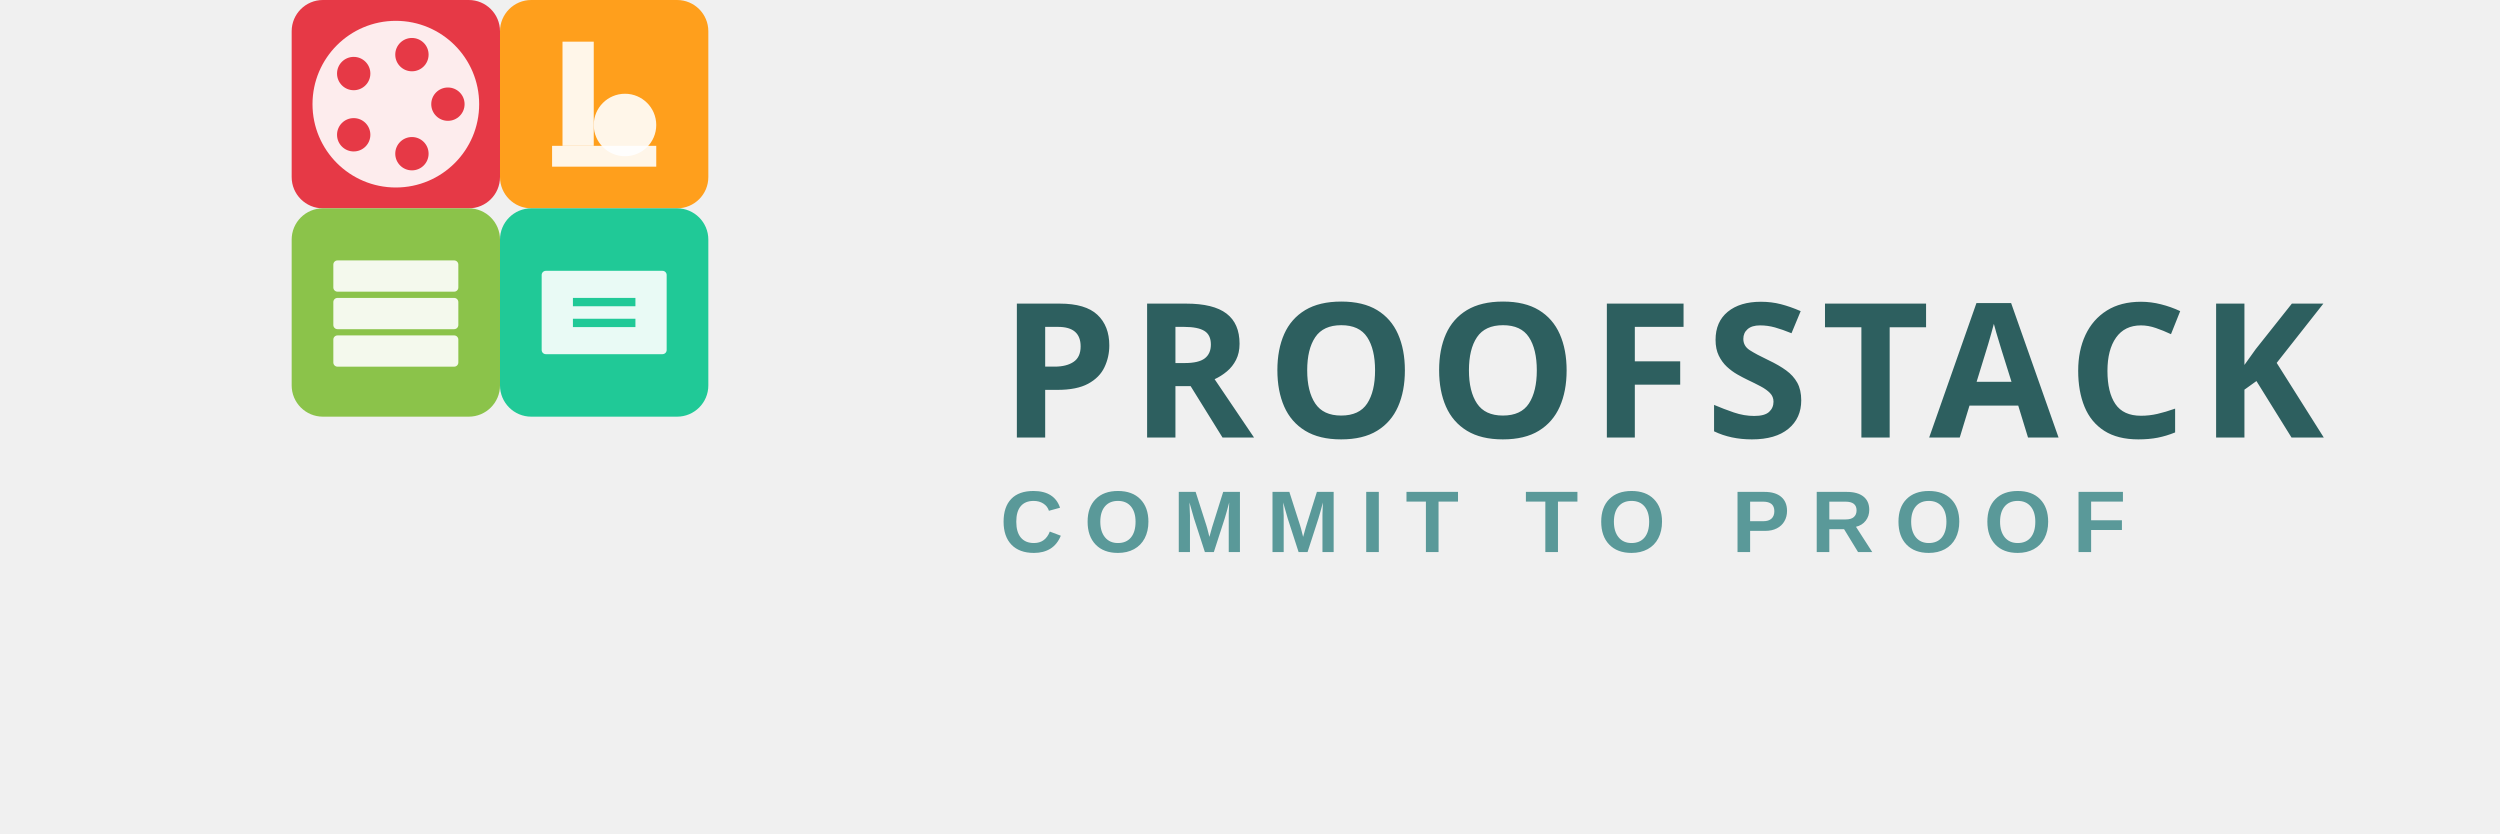
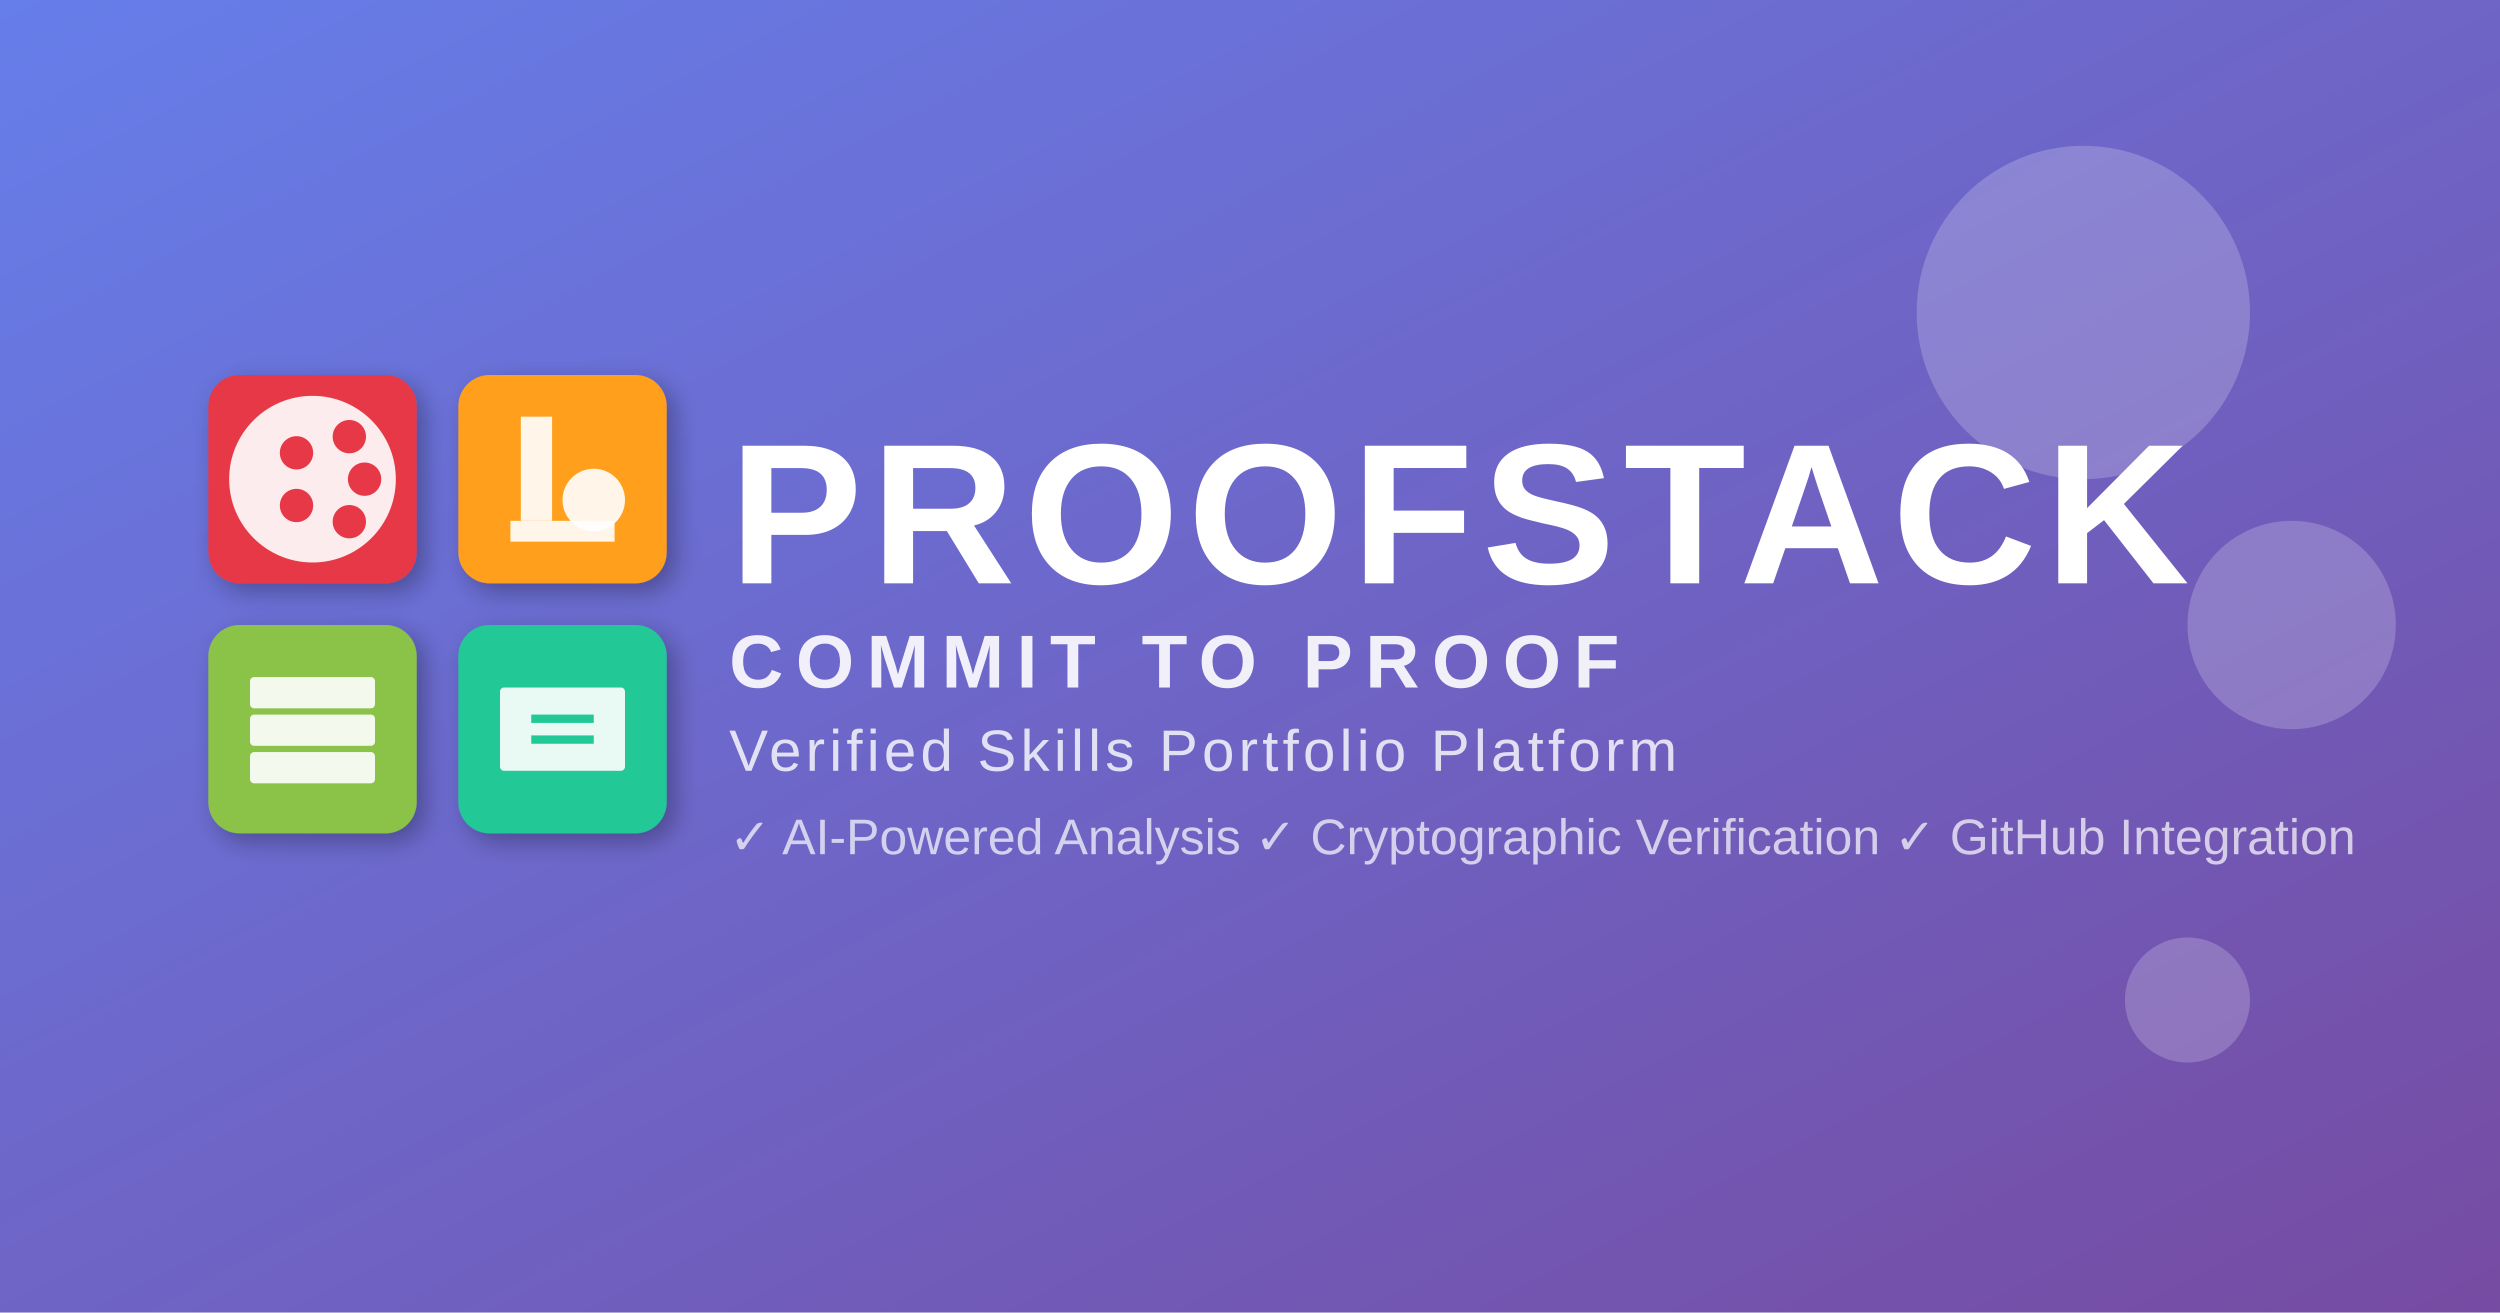
- <svg xmlns="http://www.w3.org/2000/svg" id="banner-logo" width="100%" height="150" viewBox="0 0 1200 400">
-   <rect x="140" y="0" width="100" height="100" fill="#e63946" rx="15" />
-   <g>
-     <circle cx="190" cy="50" r="40" fill="white" opacity="0.9" />
-     <circle cx="215" cy="50" r="8" fill="#e63946" />
-     <circle cx="197.725" cy="73.776" r="8" fill="#e63946" />
-     <circle cx="169.775" cy="64.695" r="8" fill="#e63946" />
-     <circle cx="169.775" cy="35.305" r="8" fill="#e63946" />
-     <circle cx="197.725" cy="26.224" r="8" fill="#e63946" />
+ <svg xmlns="http://www.w3.org/2000/svg" width="1200" height="630" viewBox="0 0 1200 630">
+   <defs>
+     <linearGradient id="ogBg" x1="0%" y1="0%" x2="100%" y2="100%">
+       <stop offset="0%" style="stop-color:#667eea;stop-opacity:1" />
+       <stop offset="100%" style="stop-color:#764ba2;stop-opacity:1" />
+     </linearGradient>
+     <filter id="ogShadow" x="-50%" y="-50%" width="200%" height="200%">
+       <feDropShadow dx="4" dy="4" stdDeviation="6" flood-color="rgba(0,0,0,0.3)" />
+     </filter>
+   </defs>
+   <rect width="1200" height="630" fill="url(#ogBg)" />
+   <g transform="translate(100, 180)" filter="url(#ogShadow)">
+     <rect x="0" y="0" width="100" height="100" fill="#e63946" rx="15" />
+     <g transform="translate(50, 50)">
+       <circle cx="0" cy="0" r="40" fill="white" opacity="0.9" />
+       <circle cx="25" cy="0" r="8" fill="#e63946" />
+       <circle cx="17.68" cy="20.41" r="8" fill="#e63946" />
+       <circle cx="-7.68" cy="12.64" r="8" fill="#e63946" />
+       <circle cx="-7.68" cy="-12.64" r="8" fill="#e63946" />
+       <circle cx="17.68" cy="-20.41" r="8" fill="#e63946" />
+     </g>
+     <rect x="120" y="0" width="100" height="100" fill="#ff9f1c" rx="15" />
+     <g transform="translate(120, 0)">
+       <rect x="30" y="20" width="15" height="50" fill="white" opacity="0.9" />
+       <circle cx="65" cy="60" r="15" fill="white" opacity="0.9" />
+       <rect x="25" y="70" width="50" height="10" fill="white" opacity="0.9" />
+     </g>
+     <rect x="0" y="120" width="100" height="100" fill="#8bc34a" rx="15" />
+     <g transform="translate(0, 120)">
+       <rect x="20" y="25" width="60" height="15" fill="white" opacity="0.9" rx="2" />
+       <rect x="20" y="43" width="60" height="15" fill="white" opacity="0.9" rx="2" />
+       <rect x="20" y="61" width="60" height="15" fill="white" opacity="0.9" rx="2" />
+     </g>
+     <rect x="120" y="120" width="100" height="100" fill="#20c997" rx="15" />
+     <g transform="translate(120, 120)">
+       <rect x="20" y="30" width="60" height="40" fill="white" opacity="0.9" rx="2" />
+       <line x1="35" y1="45" x2="65" y2="45" stroke="#20c997" stroke-width="4" />
+       <line x1="35" y1="55" x2="65" y2="55" stroke="#20c997" stroke-width="4" />
+     </g>
  </g>
-   <rect x="240" y="0" width="100" height="100" fill="#ff9f1c" rx="15" />
-   <g>
-     <rect x="270" y="20" width="15" height="50" fill="white" opacity="0.9" />
-     <circle cx="300" cy="60" r="15" fill="white" opacity="0.9" />
-     <rect x="265" y="70" width="50" height="10" fill="white" opacity="0.9" />
+   <g transform="translate(350, 200)">
+     <text x="0" y="80" font-family="'Arial Black', Arial, sans-serif" font-size="96" font-weight="900" fill="white" letter-spacing="4">PROOFSTACK</text>
+     <text x="0" y="130" font-family="Arial, sans-serif" font-size="36" font-weight="600" fill="rgba(255,255,255,0.9)" letter-spacing="6">COMMIT TO PROOF</text>
+     <text x="0" y="170" font-family="Arial, sans-serif" font-size="28" font-weight="400" fill="rgba(255,255,255,0.8)" letter-spacing="2">Verified Skills Portfolio Platform</text>
+     <text x="0" y="210" font-family="Arial, sans-serif" font-size="24" font-weight="400" fill="rgba(255,255,255,0.7)">✓ AI-Powered Analysis  ✓ Cryptographic Verification  ✓ GitHub Integration</text>
  </g>
-   <rect x="140" y="100" width="100" height="100" fill="#8bc34a" rx="15" />
-   <g>
-     <rect x="160" y="125" width="60" height="15" fill="white" opacity="0.9" rx="2" />
-     <rect x="160" y="143" width="60" height="15" fill="white" opacity="0.9" rx="2" />
-     <rect x="160" y="161" width="60" height="15" fill="white" opacity="0.9" rx="2" />
-   </g>
-   <rect x="240" y="100" width="100" height="100" fill="#20c997" rx="15" />
-   <g>
-     <rect x="260" y="130" width="60" height="40" fill="white" opacity="0.9" rx="2" />
-     <line x1="275" y1="145" x2="305" y2="145" stroke="#20c997" stroke-width="4" />
-     <line x1="275" y1="155" x2="305" y2="155" stroke="#20c997" stroke-width="4" />
-   </g>
-   <g>
-     <text x="480" y="210" font-family="Arial Black, sans-serif" font-size="90" font-weight="900" fill="#2d5f5f" letter-spacing="6">PROOFSTACK</text>
-     <text x="480" y="265" font-family="Arial, sans-serif" font-size="42" font-weight="bold" fill="#5a9999" letter-spacing="10">COMMIT TO PROOF</text>
+   <g opacity="0.2">
+     <circle cx="1000" cy="150" r="80" fill="white" />
+     <circle cx="1100" cy="300" r="50" fill="white" />
+     <circle cx="1050" cy="480" r="30" fill="white" />
  </g>
</svg>
